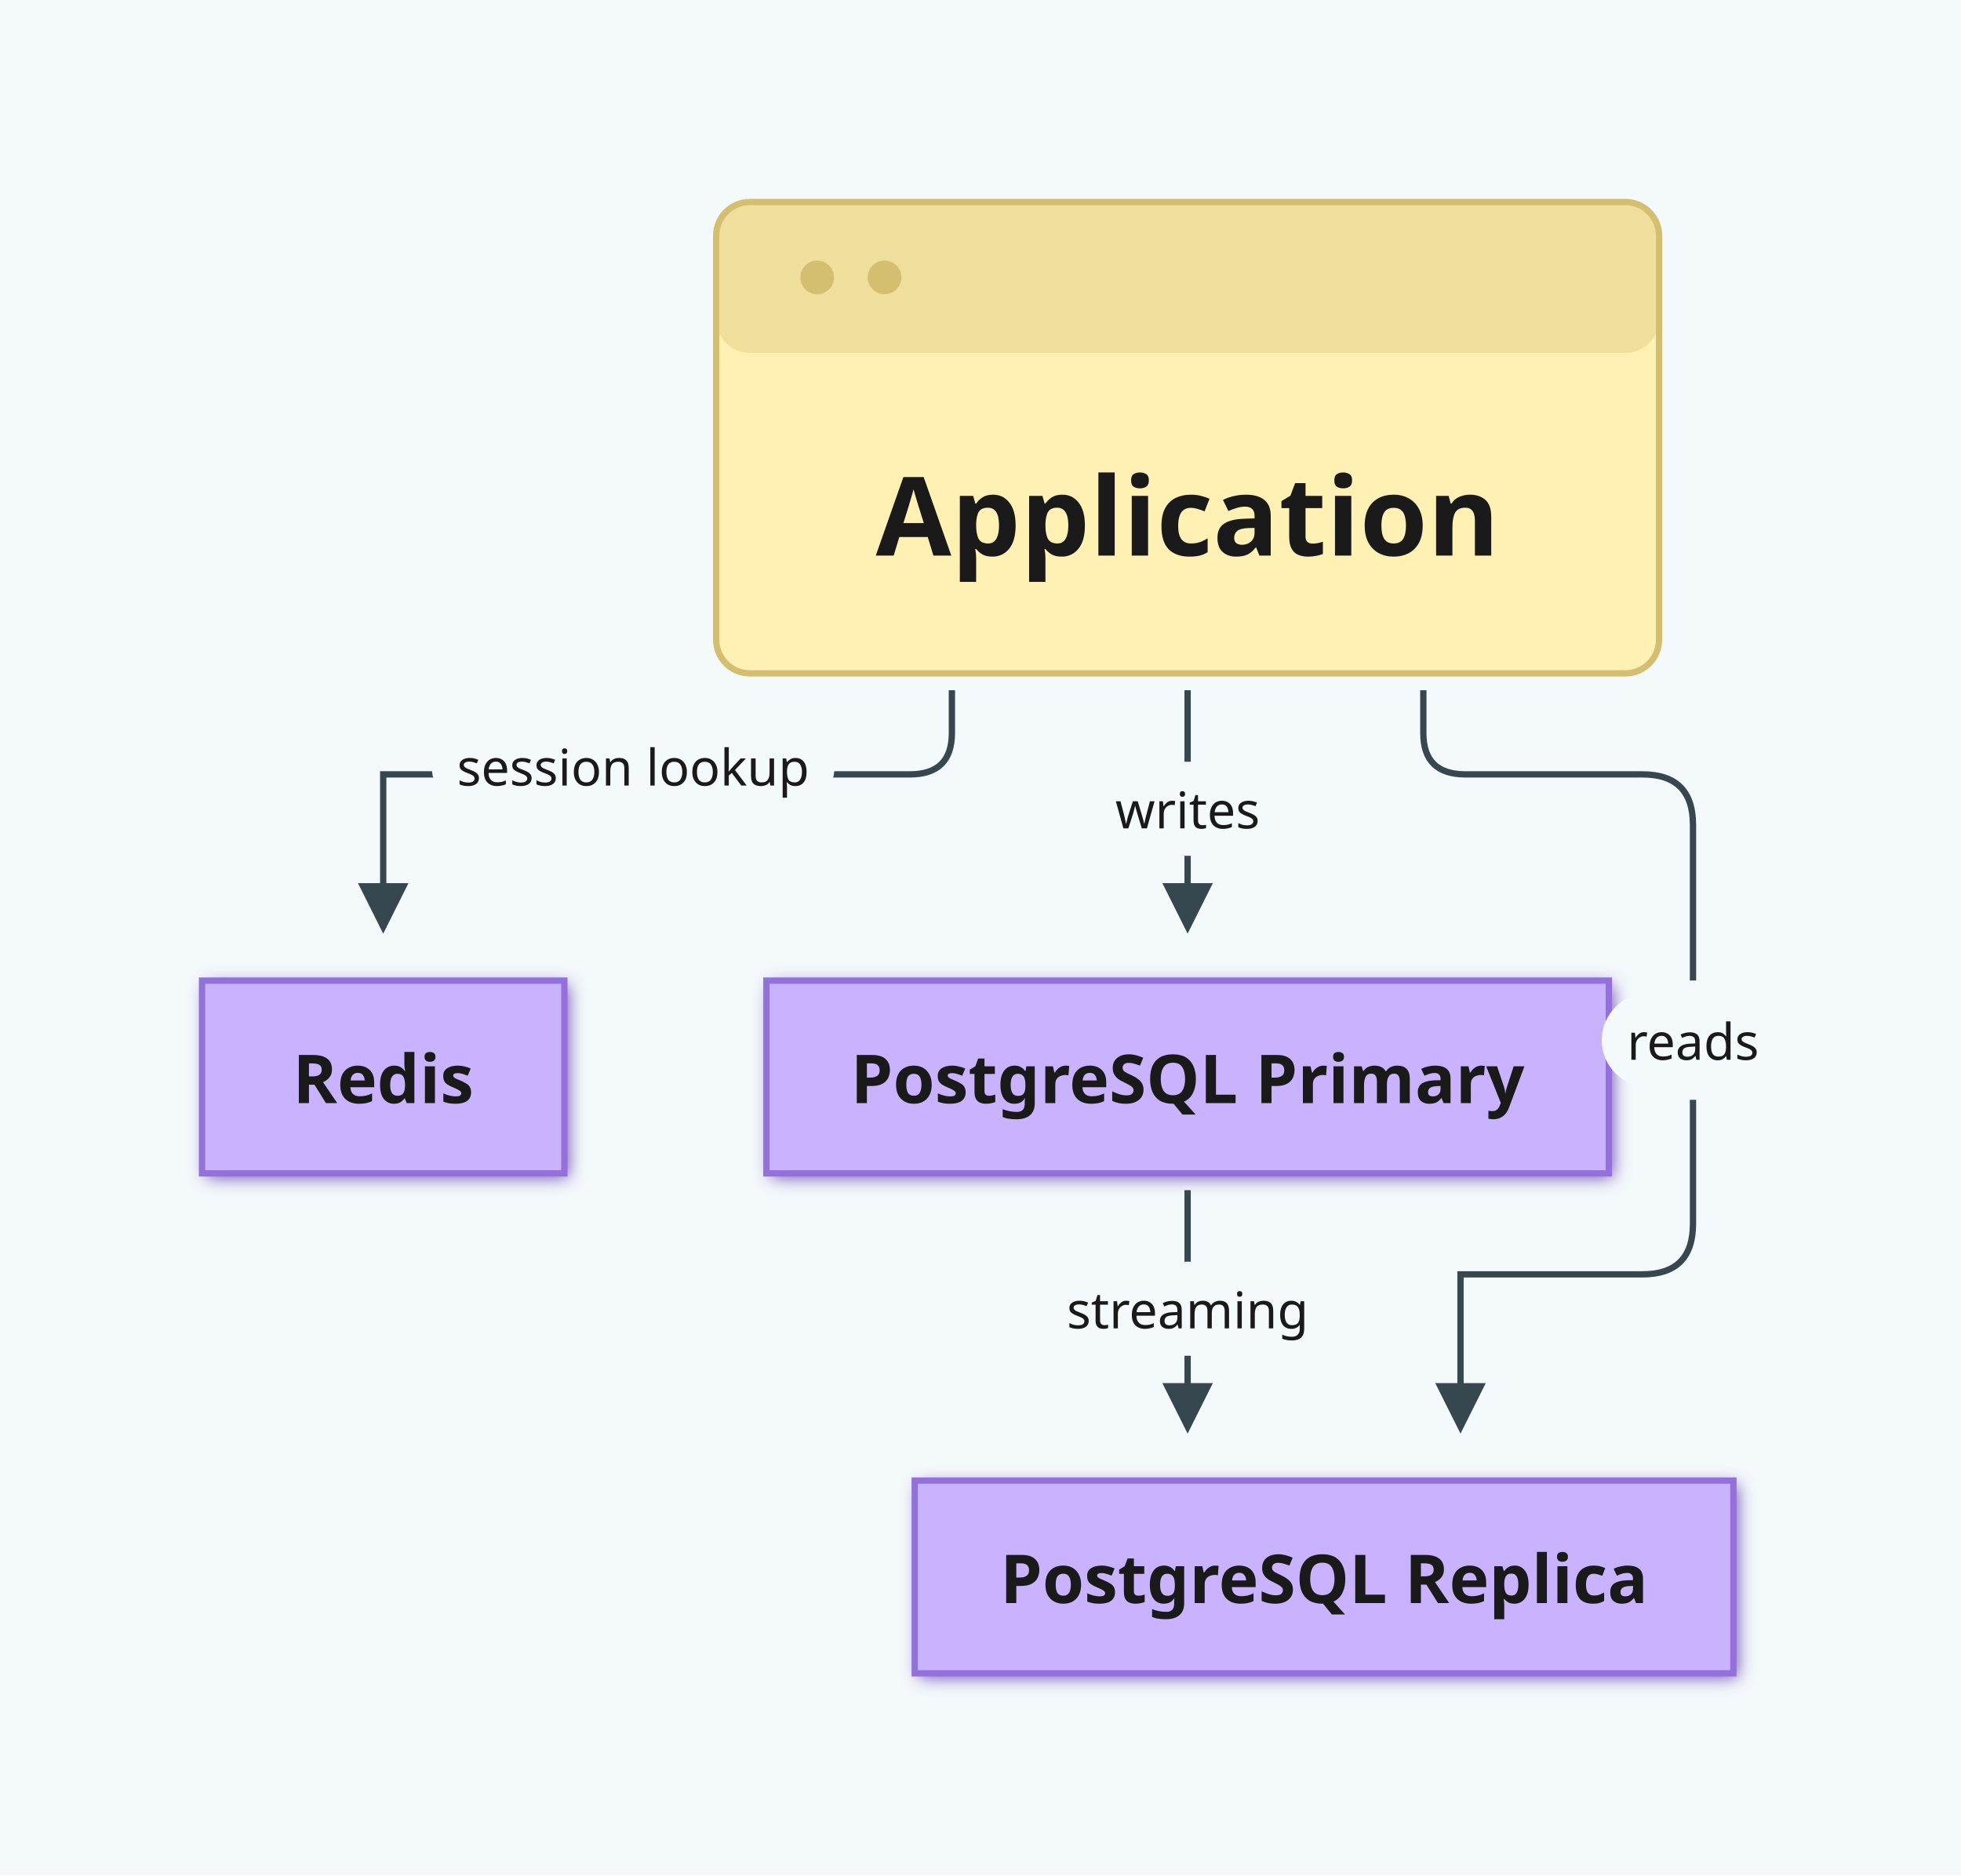
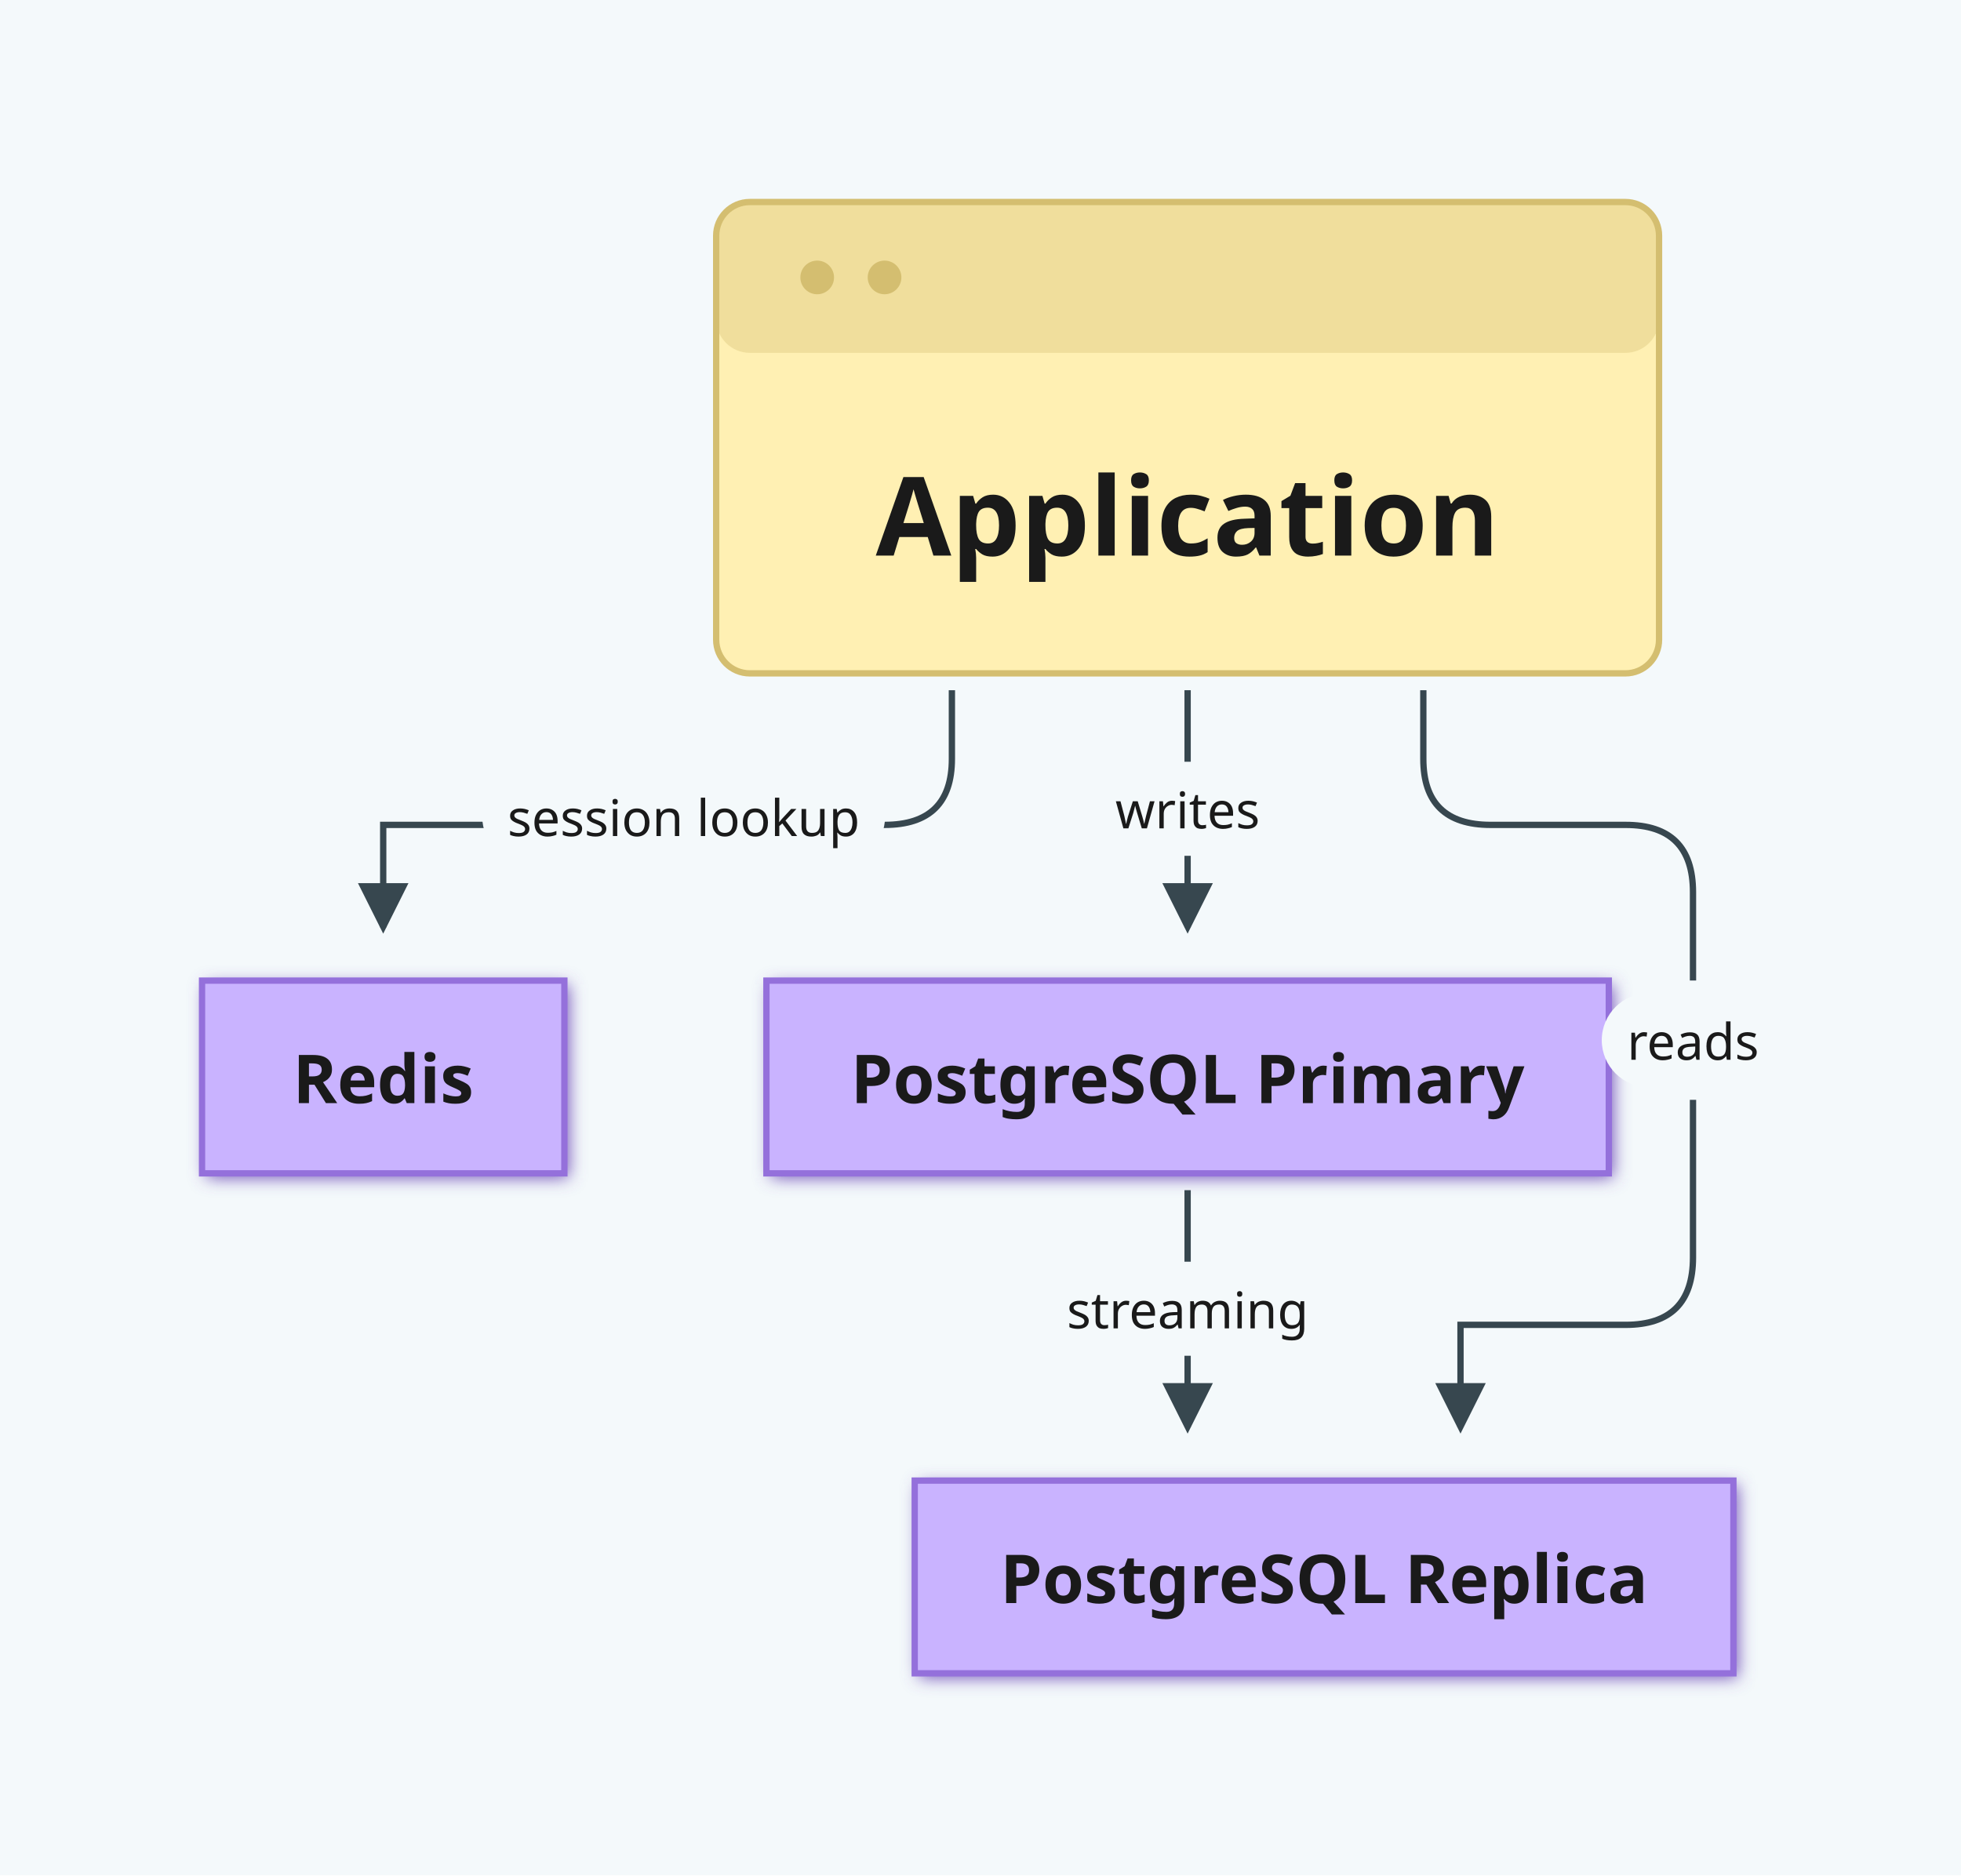
<svg xmlns="http://www.w3.org/2000/svg" viewBox="0 0 232.94 222.796">
  <defs>
    <filter id="cora-shadow-blur" x="-50%" y="-50%" width="200%" height="200%">
      <feGaussianBlur stdDeviation="1" />
    </filter>
    <marker id="cora-marker-arrow" markerWidth="8" markerHeight="8" refX="7" refY="4" orient="auto" markerUnits="strokeWidth">
      <path d="M 0 0 L 8 4 L 0 8 z" fill="#37474F" />
    </marker>
    <marker id="cora-marker-circle" markerWidth="8" markerHeight="8" refX="4" refY="4" orient="auto" markerUnits="strokeWidth">
      <circle cx="4" cy="4" r="3" fill="none" stroke="#37474F" stroke-width="1.5" />
    </marker>
    <marker id="cora-marker-filled-circle" markerWidth="8" markerHeight="8" refX="4" refY="4" orient="auto" markerUnits="strokeWidth">
      <circle cx="4" cy="4" r="3" fill="#37474F" />
    </marker>
  </defs>
  <rect x="0" y="0" width="232.94" height="222.796" fill="#F4F9FB" />
  <g id="groups" />
  <g id="nodes">
    <g>
      <rect x="85.072" y="24" width="112" height="56" rx="4" ry="4" fill="#FFF0B3" stroke="#D4BE70" stroke-width="0.75" />
      <rect x="85.072" y="24" width="112" height="17.92" rx="4" ry="4" fill="#D4BE70" opacity="0.35" />
      <circle cx="97.072" cy="32.96" r="2" fill="#D4BE70" />
      <circle cx="105.072" cy="32.96" r="2" fill="#D4BE70" />
      <text x="141.072" y="66.004" text-anchor="middle" font-family="'Noto Sans', sans-serif" font-size="13" font-weight="600" fill="#1A1A1A">Application</text>
    </g>
    <g>
      <g filter="url(#cora-shadow-blur)">
        <rect x="24.5" y="117.002" width="43.04" height="22.896" fill="#7050B8" />
      </g>
      <rect x="24" y="116.502" width="43.04" height="22.896" fill="#C9B3FF" stroke="#9470DB" stroke-width="0.75" />
      <text x="45.52" y="131.054" text-anchor="middle" font-family="'Noto Sans', sans-serif" font-size="8" font-weight="600" fill="#1A1A1A">Redis</text>
    </g>
    <g>
      <g filter="url(#cora-shadow-blur)">
        <rect x="91.54" y="117.002" width="100.064" height="22.896" fill="#7050B8" />
      </g>
      <rect x="91.04" y="116.502" width="100.064" height="22.896" fill="#C9B3FF" stroke="#9470DB" stroke-width="0.75" />
      <text x="141.072" y="131.054" text-anchor="middle" font-family="'Noto Sans', sans-serif" font-size="8" font-weight="600" fill="#1A1A1A">PostgreSQL Primary</text>
    </g>
    <g>
      <g filter="url(#cora-shadow-blur)">
        <rect x="109.156" y="176.4" width="97.248" height="22.896" fill="#7050B8" />
      </g>
      <rect x="108.656" y="175.9" width="97.248" height="22.896" fill="#C9B3FF" stroke="#9470DB" stroke-width="0.75" />
      <text x="157.28" y="190.452" text-anchor="middle" font-family="'Noto Sans', sans-serif" font-size="8" font-weight="600" fill="#1A1A1A">PostgreSQL Replica</text>
    </g>
  </g>
  <g id="edges">
-     <path d="M 113.072 82 L 113.072 87.1 Q 113.072 92 108.072 92 L 51.279 92 M 99.141 92 L 45.52 92 L 45.52 110.172" fill="none" stroke="#37474F" stroke-width="0.75" marker-end="url(#cora-marker-arrow)" />
+     <path d="M 113.072 82 L 113.072 90.16 Q 113.072 98 105.072 98 L 58.434 98 M 103.986 98 L 45.52 98 L 45.52 110.172" fill="none" stroke="#37474F" stroke-width="0.75" marker-end="url(#cora-marker-arrow)" />
    <path d="M 141.072 82 L 141.072 110.172" fill="none" stroke="#37474F" stroke-width="0.75" marker-end="url(#cora-marker-arrow)" />
-     <path d="M 169.072 82 L 169.072 87.1 Q 169.072 92 174.072 92 L 195.104 92 Q 201.104 92 201.104 98 L 201.104 116.491 M 201.104 130.663 L 201.104 145.398 Q 201.104 151.398 195.104 151.398 L 173.488 151.398 L 173.488 169.57" fill="none" stroke="#37474F" stroke-width="0.75" marker-end="url(#cora-marker-arrow)" />
+     <path d="M 169.072 82 L 169.072 90.16 Q 169.072 98 177.072 98 L 193.104 98 Q 201.104 98 201.104 106 L 201.104 116.491 M 201.104 130.663 L 201.104 149.398 Q 201.104 157.398 193.104 157.398 L 173.488 157.398 L 173.488 169.57" fill="none" stroke="#37474F" stroke-width="0.75" marker-end="url(#cora-marker-arrow)" />
    <path d="M 141.072 141.398 L 141.072 169.57" fill="none" stroke="#37474F" stroke-width="0.75" marker-end="url(#cora-marker-arrow)" />
  </g>
  <g id="edge-labels">
    <g>
-       <rect x="51.279" y="85.414" width="47.862" height="11.172" rx="5.586" ry="5.586" fill="#F4F9FB" />
-       <text x="75.21" y="93.328" text-anchor="middle" font-family="'Noto Sans', sans-serif" font-size="6" font-weight="400" fill="#1A1A1A">session lookup</text>
+       <rect x="57.279" y="91.414" width="47.862" height="11.172" rx="5.586" ry="5.586" fill="#F4F9FB" />
+       <text x="81.21" y="99.328" text-anchor="middle" font-family="'Noto Sans', sans-serif" font-size="6" font-weight="400" fill="#1A1A1A">session lookup</text>
    </g>
    <g>
      <rect x="129.489" y="90.5" width="23.166" height="11.172" rx="5.586" ry="5.586" fill="#F4F9FB" />
      <text x="141.072" y="98.414" text-anchor="middle" font-family="'Noto Sans', sans-serif" font-size="6" font-weight="400" fill="#1A1A1A">writes</text>
    </g>
    <g>
      <rect x="190.268" y="117.991" width="21.672" height="11.172" rx="5.586" ry="5.586" fill="#F4F9FB" />
      <text x="201.104" y="125.905" text-anchor="middle" font-family="'Noto Sans', sans-serif" font-size="6" font-weight="400" fill="#1A1A1A">reads</text>
    </g>
    <g>
      <rect x="123.72" y="149.898" width="34.704" height="11.172" rx="5.586" ry="5.586" fill="#F4F9FB" />
      <text x="141.072" y="157.812" text-anchor="middle" font-family="'Noto Sans', sans-serif" font-size="6" font-weight="400" fill="#1A1A1A">streaming</text>
    </g>
  </g>
</svg>
